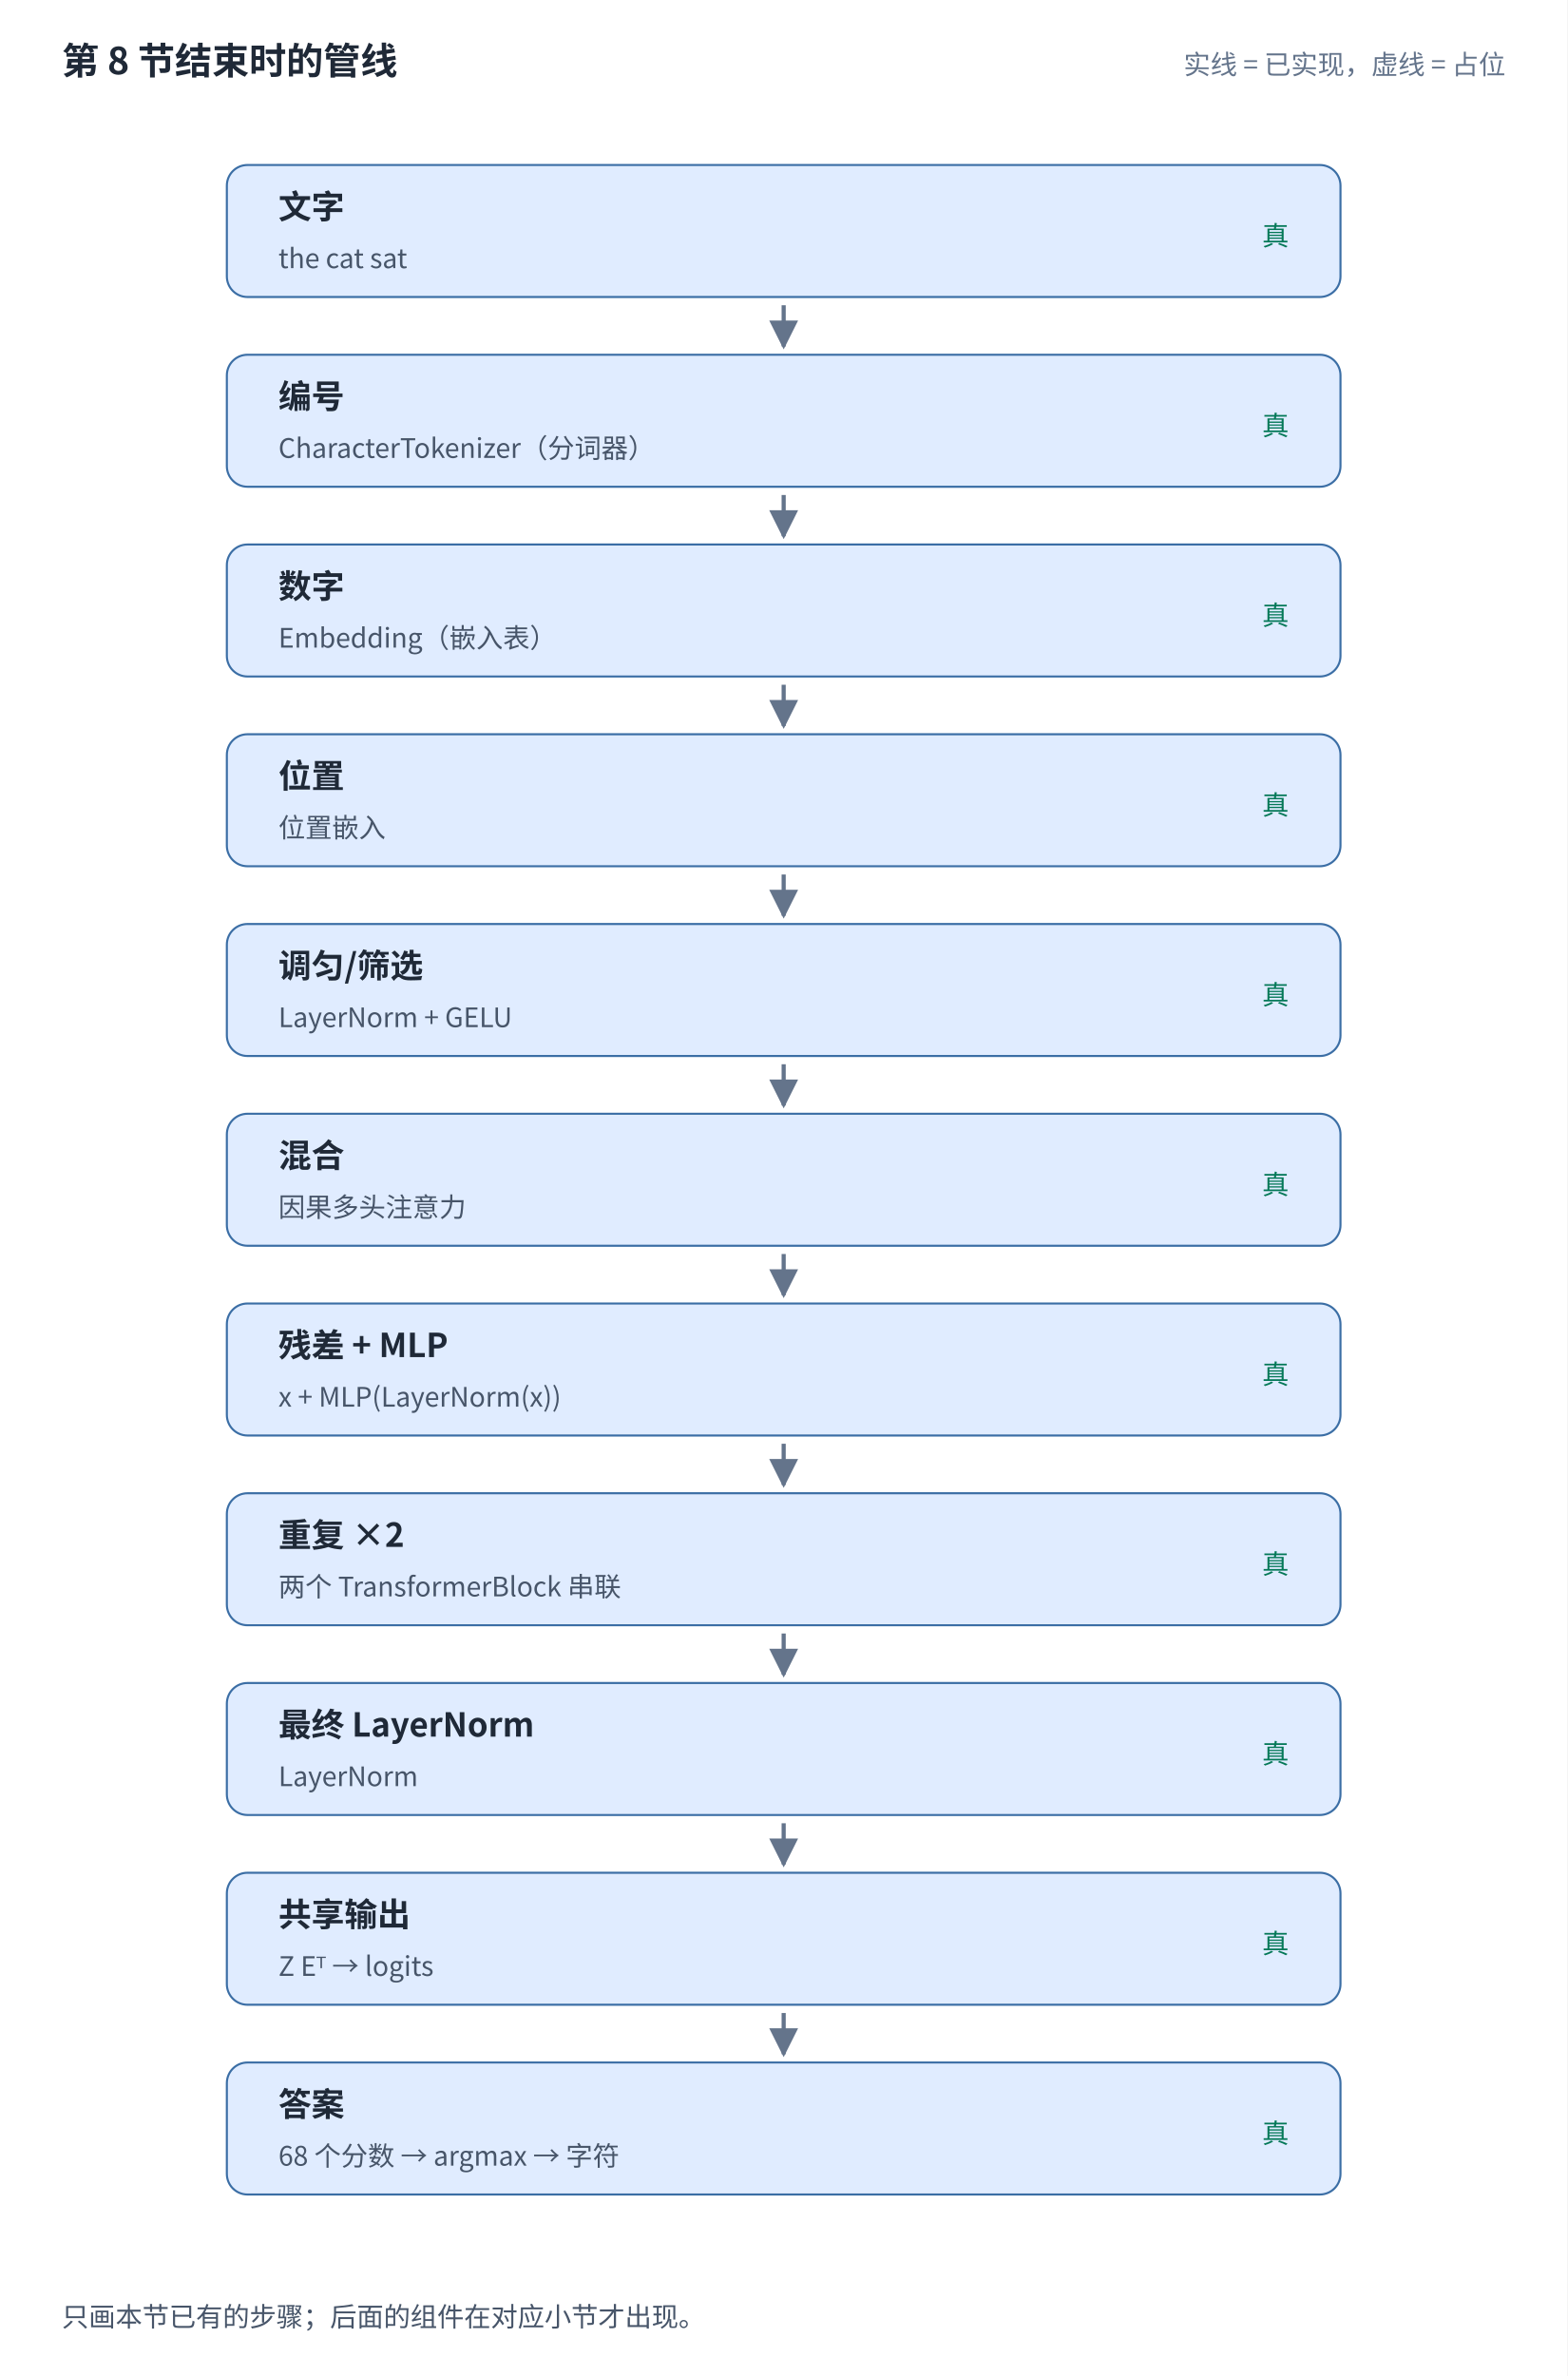
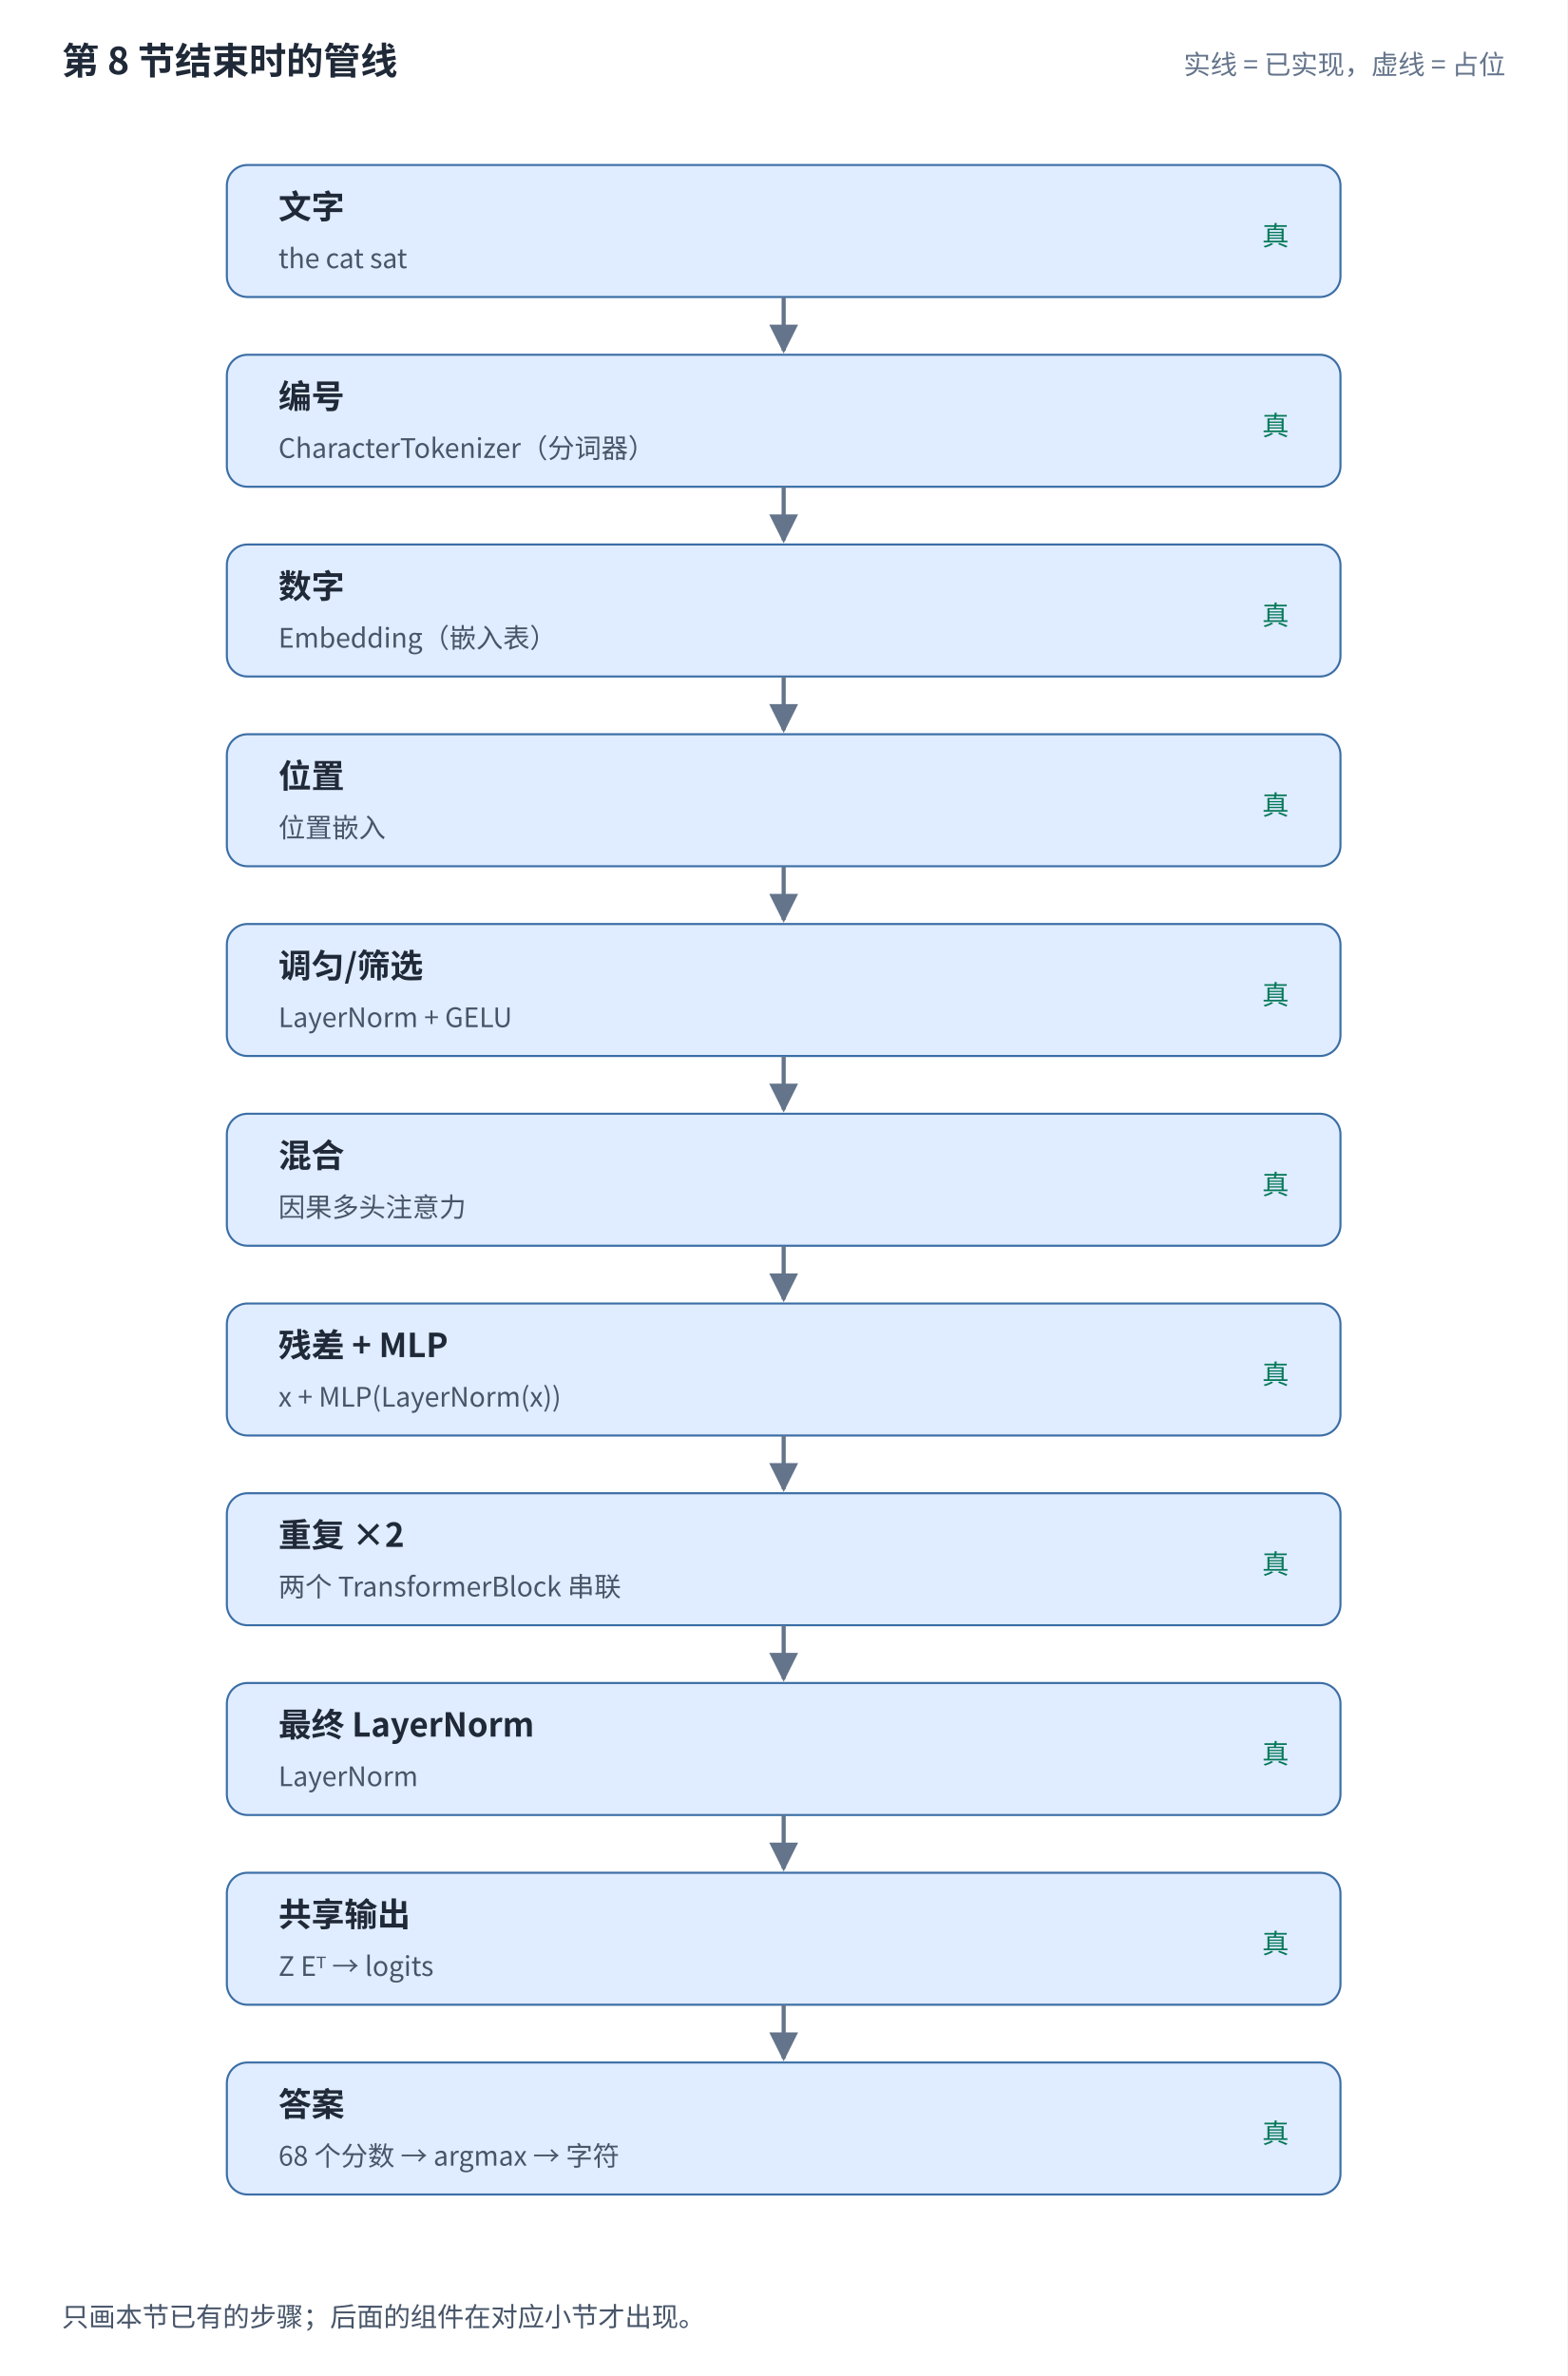
<svg xmlns="http://www.w3.org/2000/svg" viewBox="0 0 760 1152" role="img" aria-labelledby="title desc">
  <rect width="760" height="1152" fill="#ffffff" />
  <text x="30" y="36" font-family="system-ui, 'Noto Sans CJK SC', sans-serif" font-size="18" font-weight="600" fill="#1f2937">第 8 节结束时的管线</text>
  <text x="730" y="36" text-anchor="end" font-family="system-ui, 'Noto Sans CJK SC', sans-serif" font-size="13" fill="#64748b">实线 = 已实现，虚线 = 占位</text>
  <rect x="110" y="80" width="540" height="64" rx="10" fill="#e0ecff" stroke="#3b6ea5" />
  <text x="135" y="106" font-family="system-ui, 'Noto Sans CJK SC', sans-serif" font-size="16" font-weight="600" fill="#1f2937">文字</text>
  <text x="135" y="130" font-family="system-ui, 'Noto Sans CJK SC', sans-serif" font-size="13" fill="#475569">the cat sat</text>
  <text x="625" y="119" text-anchor="end" font-family="system-ui, 'Noto Sans CJK SC', sans-serif" font-size="13" fill="#047857">真</text>
-   <line x1="380" y1="148" x2="380" y2="168" stroke="#64748b" stroke-width="2" marker-end="url(#arrow)" />
+   <line x1="380" y1="144" x2="380" y2="170" stroke="#64748b" stroke-width="2" marker-end="url(#arrow)" />
  <rect x="110" y="172" width="540" height="64" rx="10" fill="#e0ecff" stroke="#3b6ea5" />
  <text x="135" y="198" font-family="system-ui, 'Noto Sans CJK SC', sans-serif" font-size="16" font-weight="600" fill="#1f2937">编号</text>
  <text x="135" y="222" font-family="system-ui, 'Noto Sans CJK SC', sans-serif" font-size="13" fill="#475569">CharacterTokenizer（分词器）</text>
  <text x="625" y="211" text-anchor="end" font-family="system-ui, 'Noto Sans CJK SC', sans-serif" font-size="13" fill="#047857">真</text>
-   <line x1="380" y1="240" x2="380" y2="260" stroke="#64748b" stroke-width="2" marker-end="url(#arrow)" />
+   <line x1="380" y1="236" x2="380" y2="262" stroke="#64748b" stroke-width="2" marker-end="url(#arrow)" />
  <rect x="110" y="264" width="540" height="64" rx="10" fill="#e0ecff" stroke="#3b6ea5" />
  <text x="135" y="290" font-family="system-ui, 'Noto Sans CJK SC', sans-serif" font-size="16" font-weight="600" fill="#1f2937">数字</text>
  <text x="135" y="314" font-family="system-ui, 'Noto Sans CJK SC', sans-serif" font-size="13" fill="#475569">Embedding（嵌入表）</text>
  <text x="625" y="303" text-anchor="end" font-family="system-ui, 'Noto Sans CJK SC', sans-serif" font-size="13" fill="#047857">真</text>
-   <line x1="380" y1="332" x2="380" y2="352" stroke="#64748b" stroke-width="2" marker-end="url(#arrow)" />
+   <line x1="380" y1="328" x2="380" y2="354" stroke="#64748b" stroke-width="2" marker-end="url(#arrow)" />
  <rect x="110" y="356" width="540" height="64" rx="10" fill="#e0ecff" stroke="#3b6ea5" />
  <text x="135" y="382" font-family="system-ui, 'Noto Sans CJK SC', sans-serif" font-size="16" font-weight="600" fill="#1f2937">位置</text>
  <text x="135" y="406" font-family="system-ui, 'Noto Sans CJK SC', sans-serif" font-size="13" fill="#475569">位置嵌入</text>
  <text x="625" y="395" text-anchor="end" font-family="system-ui, 'Noto Sans CJK SC', sans-serif" font-size="13" fill="#047857">真</text>
-   <line x1="380" y1="424" x2="380" y2="444" stroke="#64748b" stroke-width="2" marker-end="url(#arrow)" />
+   <line x1="380" y1="420" x2="380" y2="446" stroke="#64748b" stroke-width="2" marker-end="url(#arrow)" />
  <rect x="110" y="448" width="540" height="64" rx="10" fill="#e0ecff" stroke="#3b6ea5" />
  <text x="135" y="474" font-family="system-ui, 'Noto Sans CJK SC', sans-serif" font-size="16" font-weight="600" fill="#1f2937">调匀/筛选</text>
  <text x="135" y="498" font-family="system-ui, 'Noto Sans CJK SC', sans-serif" font-size="13" fill="#475569">LayerNorm + GELU</text>
  <text x="625" y="487" text-anchor="end" font-family="system-ui, 'Noto Sans CJK SC', sans-serif" font-size="13" fill="#047857">真</text>
-   <line x1="380" y1="516" x2="380" y2="536" stroke="#64748b" stroke-width="2" marker-end="url(#arrow)" />
+   <line x1="380" y1="512" x2="380" y2="538" stroke="#64748b" stroke-width="2" marker-end="url(#arrow)" />
  <rect x="110" y="540" width="540" height="64" rx="10" fill="#e0ecff" stroke="#3b6ea5" />
  <text x="135" y="566" font-family="system-ui, 'Noto Sans CJK SC', sans-serif" font-size="16" font-weight="600" fill="#1f2937">混合</text>
  <text x="135" y="590" font-family="system-ui, 'Noto Sans CJK SC', sans-serif" font-size="13" fill="#475569">因果多头注意力</text>
  <text x="625" y="579" text-anchor="end" font-family="system-ui, 'Noto Sans CJK SC', sans-serif" font-size="13" fill="#047857">真</text>
-   <line x1="380" y1="608" x2="380" y2="628" stroke="#64748b" stroke-width="2" marker-end="url(#arrow)" />
+   <line x1="380" y1="604" x2="380" y2="630" stroke="#64748b" stroke-width="2" marker-end="url(#arrow)" />
  <rect x="110" y="632" width="540" height="64" rx="10" fill="#e0ecff" stroke="#3b6ea5" />
  <text x="135" y="658" font-family="system-ui, 'Noto Sans CJK SC', sans-serif" font-size="16" font-weight="600" fill="#1f2937">残差 + MLP</text>
  <text x="135" y="682" font-family="system-ui, 'Noto Sans CJK SC', sans-serif" font-size="13" fill="#475569">x + MLP(LayerNorm(x))</text>
  <text x="625" y="671" text-anchor="end" font-family="system-ui, 'Noto Sans CJK SC', sans-serif" font-size="13" fill="#047857">真</text>
-   <line x1="380" y1="700" x2="380" y2="720" stroke="#64748b" stroke-width="2" marker-end="url(#arrow)" />
+   <line x1="380" y1="696" x2="380" y2="722" stroke="#64748b" stroke-width="2" marker-end="url(#arrow)" />
  <rect x="110" y="724" width="540" height="64" rx="10" fill="#e0ecff" stroke="#3b6ea5" />
  <text x="135" y="750" font-family="system-ui, 'Noto Sans CJK SC', sans-serif" font-size="16" font-weight="600" fill="#1f2937">重复 ×2</text>
  <text x="135" y="774" font-family="system-ui, 'Noto Sans CJK SC', sans-serif" font-size="13" fill="#475569">两个 TransformerBlock 串联</text>
  <text x="625" y="763" text-anchor="end" font-family="system-ui, 'Noto Sans CJK SC', sans-serif" font-size="13" fill="#047857">真</text>
-   <line x1="380" y1="792" x2="380" y2="812" stroke="#64748b" stroke-width="2" marker-end="url(#arrow)" />
+   <line x1="380" y1="788" x2="380" y2="814" stroke="#64748b" stroke-width="2" marker-end="url(#arrow)" />
  <rect x="110" y="816" width="540" height="64" rx="10" fill="#e0ecff" stroke="#3b6ea5" />
  <text x="135" y="842" font-family="system-ui, 'Noto Sans CJK SC', sans-serif" font-size="16" font-weight="600" fill="#1f2937">最终 LayerNorm</text>
  <text x="135" y="866" font-family="system-ui, 'Noto Sans CJK SC', sans-serif" font-size="13" fill="#475569">LayerNorm</text>
  <text x="625" y="855" text-anchor="end" font-family="system-ui, 'Noto Sans CJK SC', sans-serif" font-size="13" fill="#047857">真</text>
-   <line x1="380" y1="884" x2="380" y2="904" stroke="#64748b" stroke-width="2" marker-end="url(#arrow)" />
+   <line x1="380" y1="880" x2="380" y2="906" stroke="#64748b" stroke-width="2" marker-end="url(#arrow)" />
  <rect x="110" y="908" width="540" height="64" rx="10" fill="#e0ecff" stroke="#3b6ea5" />
  <text x="135" y="934" font-family="system-ui, 'Noto Sans CJK SC', sans-serif" font-size="16" font-weight="600" fill="#1f2937">共享输出</text>
  <text x="135" y="958" font-family="system-ui, 'Noto Sans CJK SC', sans-serif" font-size="13" fill="#475569">Z Eᵀ → logits</text>
  <text x="625" y="947" text-anchor="end" font-family="system-ui, 'Noto Sans CJK SC', sans-serif" font-size="13" fill="#047857">真</text>
-   <line x1="380" y1="976" x2="380" y2="996" stroke="#64748b" stroke-width="2" marker-end="url(#arrow)" />
+   <line x1="380" y1="972" x2="380" y2="998" stroke="#64748b" stroke-width="2" marker-end="url(#arrow)" />
  <rect x="110" y="1000" width="540" height="64" rx="10" fill="#e0ecff" stroke="#3b6ea5" />
  <text x="135" y="1026" font-family="system-ui, 'Noto Sans CJK SC', sans-serif" font-size="16" font-weight="600" fill="#1f2937">答案</text>
  <text x="135" y="1050" font-family="system-ui, 'Noto Sans CJK SC', sans-serif" font-size="13" fill="#475569">68 个分数 → argmax → 字符</text>
  <text x="625" y="1039" text-anchor="end" font-family="system-ui, 'Noto Sans CJK SC', sans-serif" font-size="13" fill="#047857">真</text>
  <text x="30" y="1128" font-family="system-ui, 'Noto Sans CJK SC', sans-serif" font-size="13" fill="#475569">只画本节已有的步骤；后面的组件在对应小节才出现。</text>
  <defs>
    <marker id="arrow" viewBox="0 0 10 10" refX="9" refY="5" markerWidth="7" markerHeight="7" orient="auto-start-reverse">
      <path d="M 0 0 L 10 5 L 0 10 z" fill="#64748b" />
    </marker>
  </defs>
</svg>
